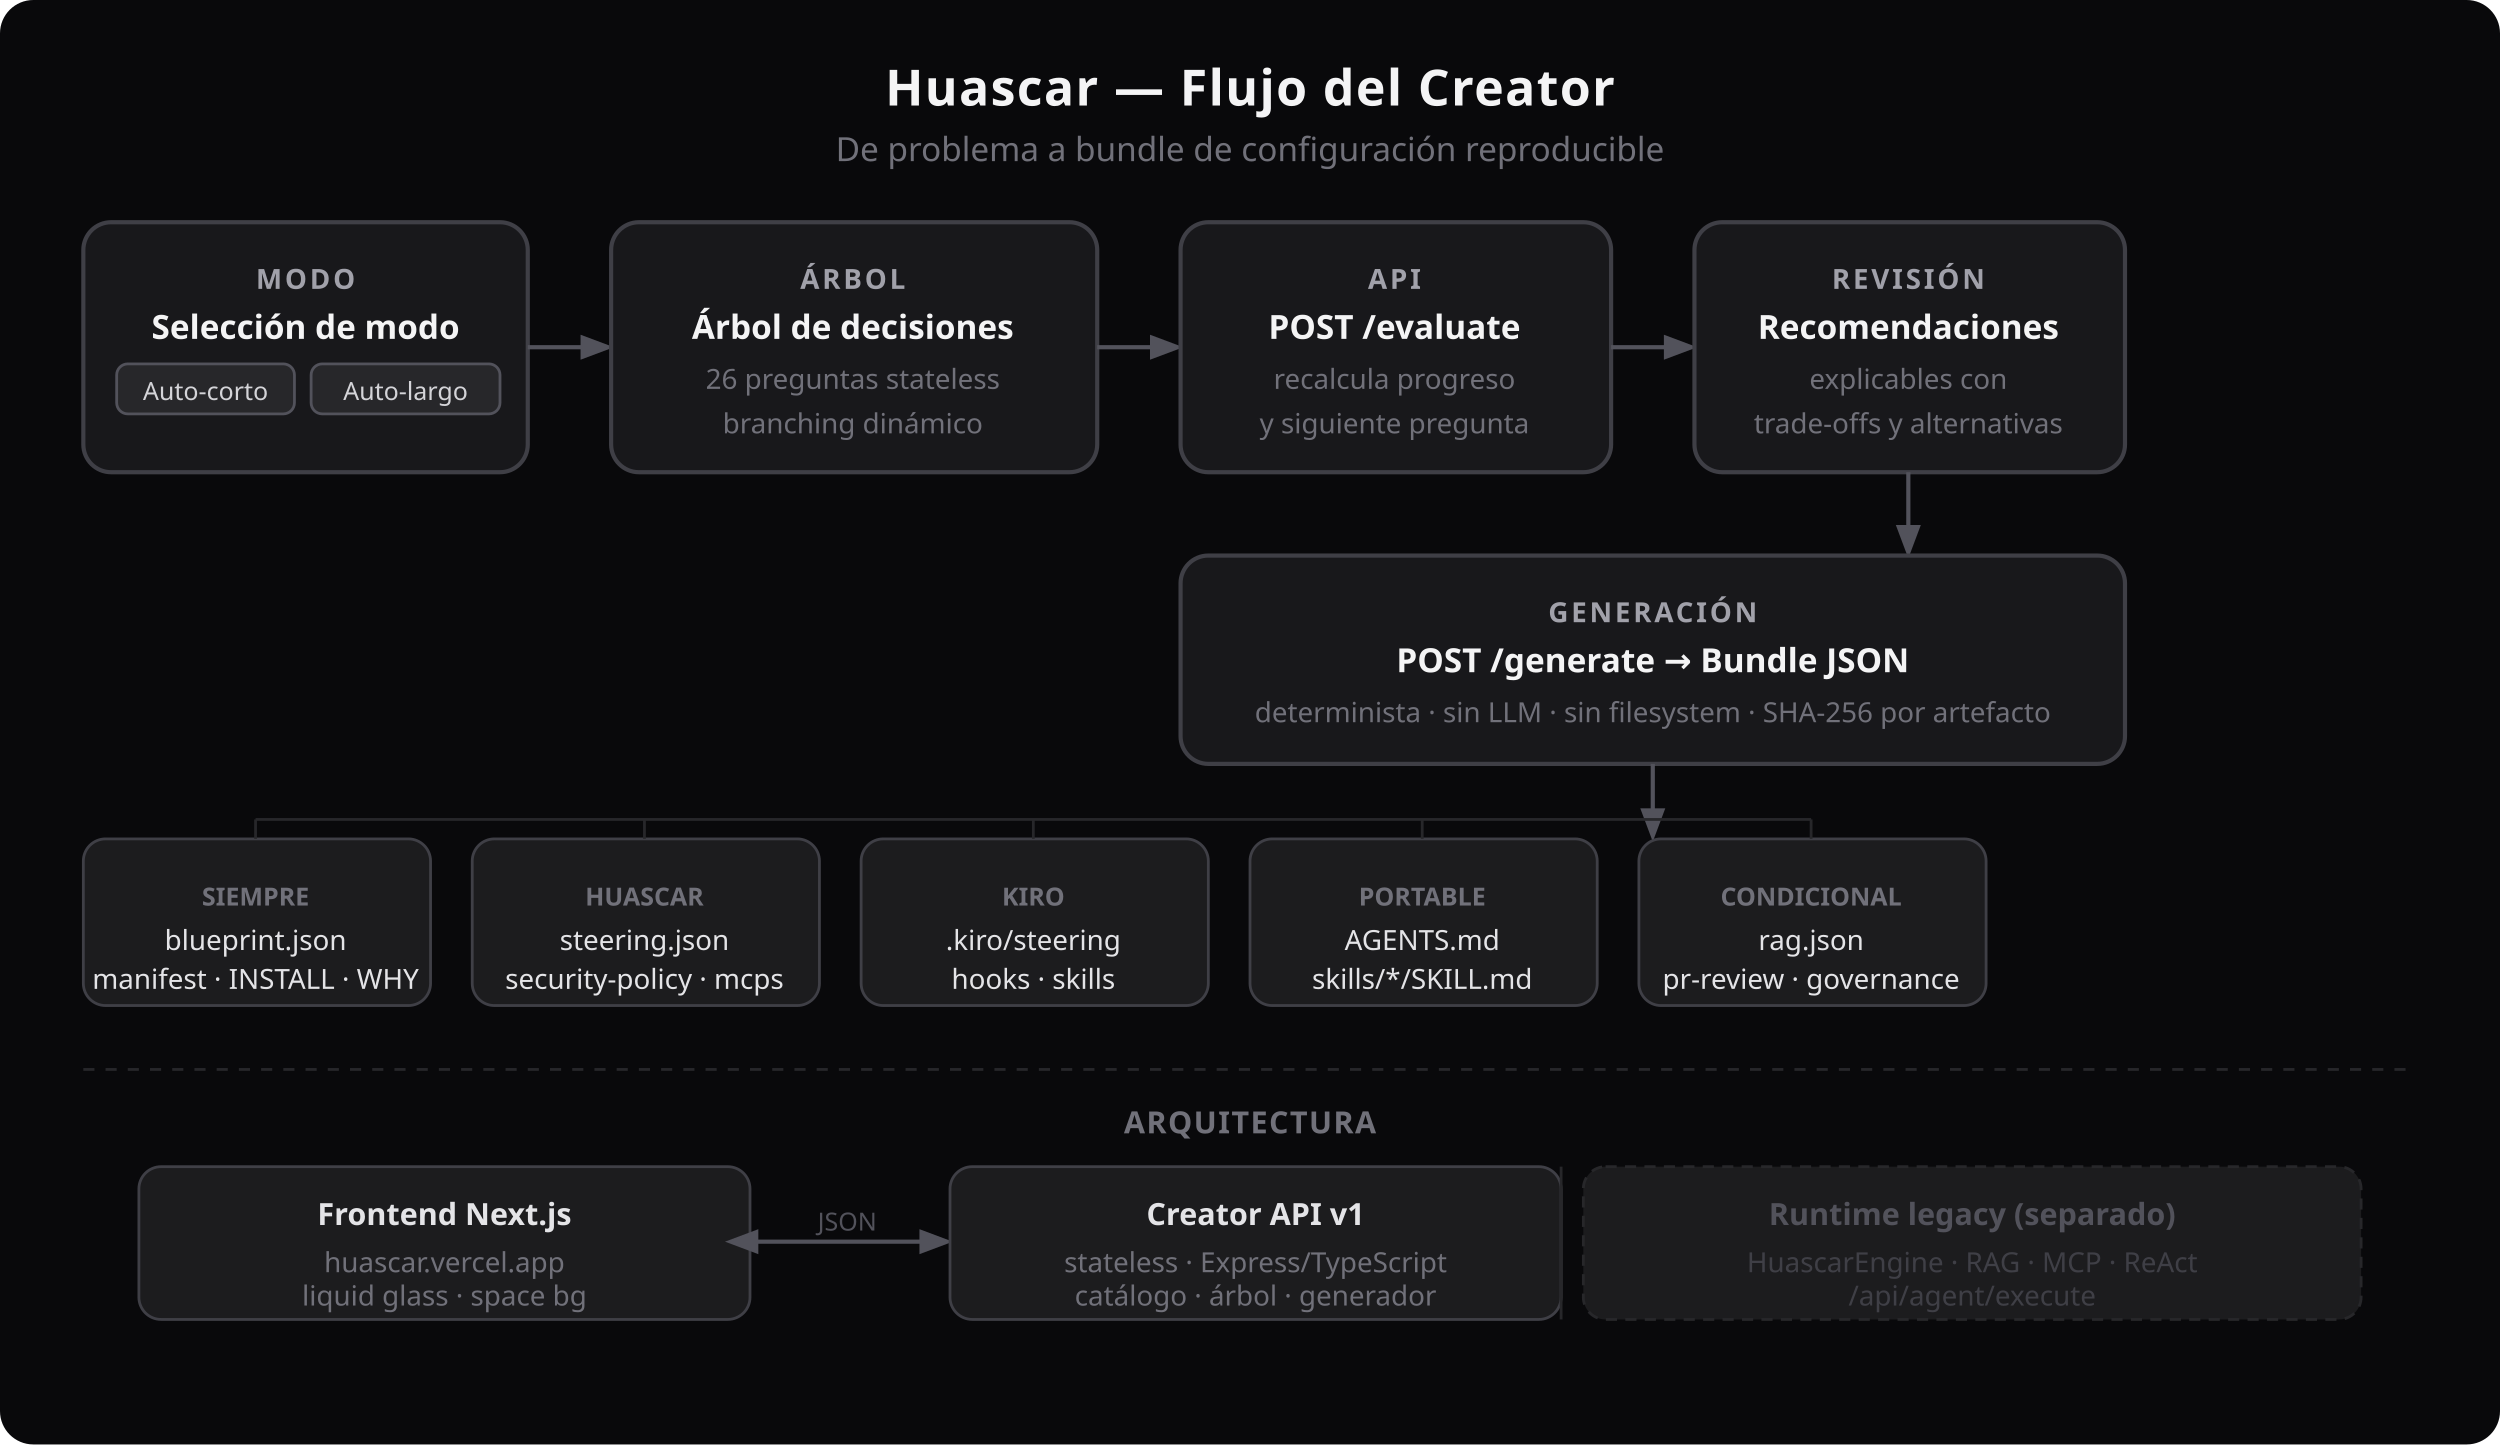
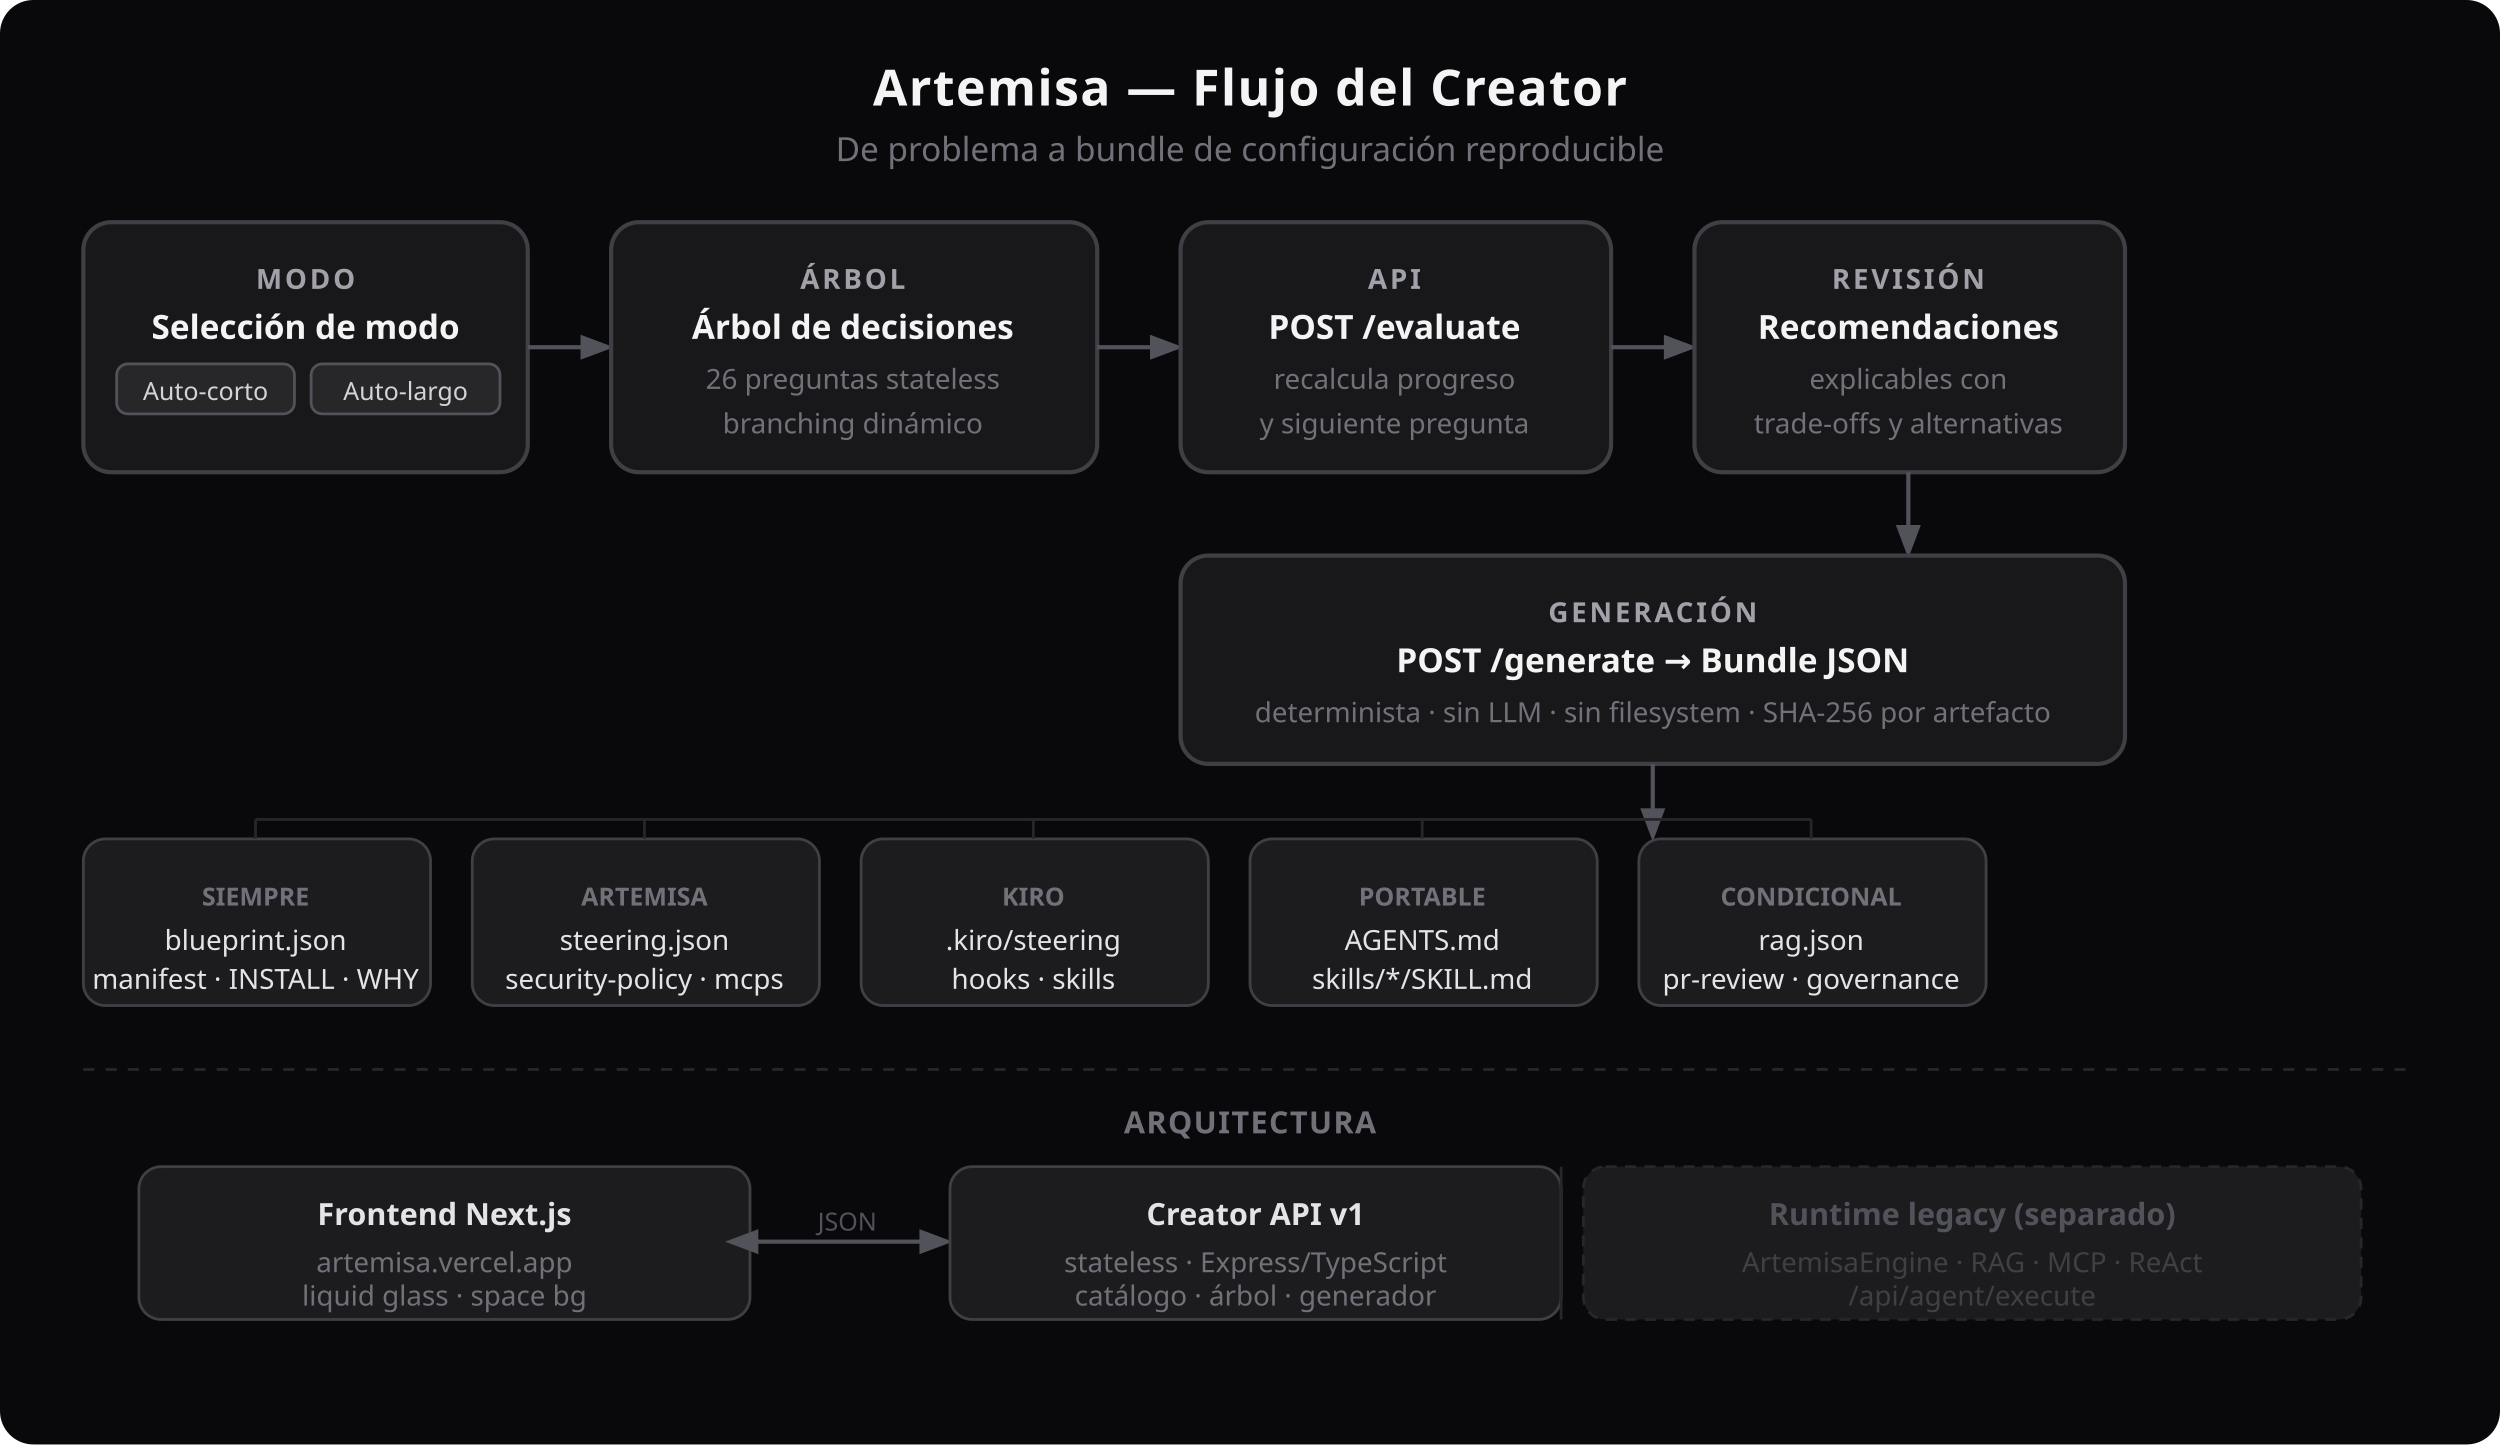
<svg xmlns="http://www.w3.org/2000/svg" viewBox="0 0 900 520" width="900" height="520" font-family="'Segoe UI', system-ui, sans-serif">
  <rect width="900" height="520" fill="#09090b" rx="12" />
-   <text x="450" y="38" text-anchor="middle" fill="#f4f4f5" font-size="18" font-weight="700" letter-spacing="0.5">Huascar — Flujo del Creator</text>
+   <text x="450" y="38" text-anchor="middle" fill="#f4f4f5" font-size="18" font-weight="700" letter-spacing="0.5">Artemisa — Flujo del Creator</text>
  <text x="450" y="58" text-anchor="middle" fill="#71717a" font-size="12">De problema a bundle de configuración reproducible</text>
  <rect x="30" y="80" width="160" height="90" rx="10" fill="#18181b" stroke="#3f3f46" stroke-width="1.5" />
  <text x="110" y="104" text-anchor="middle" fill="#a1a1aa" font-size="10" font-weight="600" letter-spacing="1">MODO</text>
  <text x="110" y="122" text-anchor="middle" fill="#f4f4f5" font-size="12" font-weight="600">Selección de modo</text>
  <rect x="42" y="131" width="64" height="18" rx="4" fill="#27272a" stroke="#52525b" stroke-width="1" />
  <text x="74" y="144" text-anchor="middle" fill="#d4d4d8" font-size="9">Auto-corto</text>
  <rect x="112" y="131" width="68" height="18" rx="4" fill="#27272a" stroke="#52525b" stroke-width="1" />
  <text x="146" y="144" text-anchor="middle" fill="#d4d4d8" font-size="9">Auto-largo</text>
  <line x1="190" y1="125" x2="218" y2="125" stroke="#52525b" stroke-width="1.5" marker-end="url(#arrow)" />
  <rect x="220" y="80" width="175" height="90" rx="10" fill="#18181b" stroke="#3f3f46" stroke-width="1.5" />
  <text x="307" y="104" text-anchor="middle" fill="#a1a1aa" font-size="10" font-weight="600" letter-spacing="1">ÁRBOL</text>
  <text x="307" y="122" text-anchor="middle" fill="#f4f4f5" font-size="12" font-weight="600">Árbol de decisiones</text>
  <text x="307" y="140" text-anchor="middle" fill="#71717a" font-size="10">26 preguntas stateless</text>
  <text x="307" y="156" text-anchor="middle" fill="#71717a" font-size="10">branching dinámico</text>
  <line x1="395" y1="125" x2="423" y2="125" stroke="#52525b" stroke-width="1.5" marker-end="url(#arrow)" />
  <rect x="425" y="80" width="155" height="90" rx="10" fill="#18181b" stroke="#3f3f46" stroke-width="1.5" />
  <text x="502" y="104" text-anchor="middle" fill="#a1a1aa" font-size="10" font-weight="600" letter-spacing="1">API</text>
  <text x="502" y="122" text-anchor="middle" fill="#f4f4f5" font-size="12" font-weight="600">POST /evaluate</text>
  <text x="502" y="140" text-anchor="middle" fill="#71717a" font-size="10">recalcula progreso</text>
  <text x="502" y="156" text-anchor="middle" fill="#71717a" font-size="10">y siguiente pregunta</text>
  <line x1="580" y1="125" x2="608" y2="125" stroke="#52525b" stroke-width="1.5" marker-end="url(#arrow)" />
  <rect x="610" y="80" width="155" height="90" rx="10" fill="#18181b" stroke="#3f3f46" stroke-width="1.5" />
  <text x="687" y="104" text-anchor="middle" fill="#a1a1aa" font-size="10" font-weight="600" letter-spacing="1">REVISIÓN</text>
  <text x="687" y="122" text-anchor="middle" fill="#f4f4f5" font-size="12" font-weight="600">Recomendaciones</text>
  <text x="687" y="140" text-anchor="middle" fill="#71717a" font-size="10">explicables con</text>
  <text x="687" y="156" text-anchor="middle" fill="#71717a" font-size="10">trade-offs y alternativas</text>
  <line x1="687" y1="170" x2="687" y2="198" stroke="#52525b" stroke-width="1.5" marker-end="url(#arrow)" />
  <rect x="425" y="200" width="340" height="75" rx="10" fill="#18181b" stroke="#3f3f46" stroke-width="1.5" />
  <text x="595" y="224" text-anchor="middle" fill="#a1a1aa" font-size="10" font-weight="600" letter-spacing="1">GENERACIÓN</text>
  <text x="595" y="242" text-anchor="middle" fill="#f4f4f5" font-size="12" font-weight="600">POST /generate → Bundle JSON</text>
  <text x="595" y="260" text-anchor="middle" fill="#71717a" font-size="10">determinista · sin LLM · sin filesystem · SHA-256 por artefacto</text>
  <line x1="595" y1="275" x2="595" y2="300" stroke="#52525b" stroke-width="1.5" marker-end="url(#arrow)" />
  <rect x="30" y="302" width="125" height="60" rx="8" fill="#1c1c1e" stroke="#3f3f46" stroke-width="1" />
  <text x="92" y="326" text-anchor="middle" fill="#71717a" font-size="9" font-weight="600">SIEMPRE</text>
  <text x="92" y="342" text-anchor="middle" fill="#e4e4e7" font-size="10" font-weight="500">blueprint.json</text>
  <text x="92" y="356" text-anchor="middle" fill="#e4e4e7" font-size="10">manifest · INSTALL · WHY</text>
  <rect x="170" y="302" width="125" height="60" rx="8" fill="#1c1c1e" stroke="#3f3f46" stroke-width="1" />
-   <text x="232" y="326" text-anchor="middle" fill="#71717a" font-size="9" font-weight="600">HUASCAR</text>
+   <text x="232" y="326" text-anchor="middle" fill="#71717a" font-size="9" font-weight="600">ARTEMISA</text>
  <text x="232" y="342" text-anchor="middle" fill="#e4e4e7" font-size="10" font-weight="500">steering.json</text>
  <text x="232" y="356" text-anchor="middle" fill="#e4e4e7" font-size="10">security-policy · mcps</text>
  <rect x="310" y="302" width="125" height="60" rx="8" fill="#1c1c1e" stroke="#3f3f46" stroke-width="1" />
  <text x="372" y="326" text-anchor="middle" fill="#71717a" font-size="9" font-weight="600">KIRO</text>
  <text x="372" y="342" text-anchor="middle" fill="#e4e4e7" font-size="10" font-weight="500">.kiro/steering</text>
  <text x="372" y="356" text-anchor="middle" fill="#e4e4e7" font-size="10">hooks · skills</text>
  <rect x="450" y="302" width="125" height="60" rx="8" fill="#1c1c1e" stroke="#3f3f46" stroke-width="1" />
  <text x="512" y="326" text-anchor="middle" fill="#71717a" font-size="9" font-weight="600">PORTABLE</text>
  <text x="512" y="342" text-anchor="middle" fill="#e4e4e7" font-size="10" font-weight="500">AGENTS.md</text>
  <text x="512" y="356" text-anchor="middle" fill="#e4e4e7" font-size="10">skills/*/SKILL.md</text>
  <rect x="590" y="302" width="125" height="60" rx="8" fill="#1c1c1e" stroke="#3f3f46" stroke-width="1" />
  <text x="652" y="326" text-anchor="middle" fill="#71717a" font-size="9" font-weight="600">CONDICIONAL</text>
  <text x="652" y="342" text-anchor="middle" fill="#e4e4e7" font-size="10" font-weight="500">rag.json</text>
  <text x="652" y="356" text-anchor="middle" fill="#e4e4e7" font-size="10">pr-review · governance</text>
  <line x1="30" y1="385" x2="870" y2="385" stroke="#27272a" stroke-width="1" stroke-dasharray="4,4" />
  <text x="450" y="408" text-anchor="middle" fill="#71717a" font-size="11" font-weight="600" letter-spacing="0.5">ARQUITECTURA</text>
  <rect x="50" y="420" width="220" height="55" rx="8" fill="#1c1c1e" stroke="#3f3f46" stroke-width="1" />
  <text x="160" y="441" text-anchor="middle" fill="#e4e4e7" font-size="11" font-weight="600">Frontend Next.js</text>
-   <text x="160" y="458" text-anchor="middle" fill="#71717a" font-size="10">huascar.vercel.app</text>
+   <text x="160" y="458" text-anchor="middle" fill="#71717a" font-size="10">artemisa.vercel.app</text>
  <text x="160" y="470" text-anchor="middle" fill="#71717a" font-size="10">liquid glass · space bg</text>
  <line x1="270" y1="447" x2="340" y2="447" stroke="#52525b" stroke-width="1.5" marker-end="url(#arrow)" marker-start="url(#arrow-start)" />
  <text x="305" y="443" text-anchor="middle" fill="#52525b" font-size="9">JSON</text>
  <rect x="342" y="420" width="220" height="55" rx="8" fill="#1c1c1e" stroke="#3f3f46" stroke-width="1" />
  <text x="452" y="441" text-anchor="middle" fill="#e4e4e7" font-size="11" font-weight="600">Creator API v1</text>
  <text x="452" y="458" text-anchor="middle" fill="#71717a" font-size="10">stateless · Express/TypeScript</text>
  <text x="452" y="470" text-anchor="middle" fill="#71717a" font-size="10">catálogo · árbol · generador</text>
  <line x1="562" y1="420" x2="562" y2="475" stroke="#27272a" stroke-width="1" />
  <rect x="570" y="420" width="280" height="55" rx="8" fill="#1c1c1e" stroke="#27272a" stroke-width="1" stroke-dasharray="4,3" />
  <text x="710" y="441" text-anchor="middle" fill="#52525b" font-size="11" font-weight="600">Runtime legacy (separado)</text>
-   <text x="710" y="458" text-anchor="middle" fill="#3f3f46" font-size="10">HuascarEngine · RAG · MCP · ReAct</text>
+   <text x="710" y="458" text-anchor="middle" fill="#3f3f46" font-size="10">ArtemisaEngine · RAG · MCP · ReAct</text>
  <text x="710" y="470" text-anchor="middle" fill="#3f3f46" font-size="10">/api/agent/execute</text>
  <defs>
    <marker id="arrow" markerWidth="8" markerHeight="8" refX="6" refY="3" orient="auto">
      <path d="M0,0 L0,6 L8,3 z" fill="#52525b" />
    </marker>
    <marker id="arrow-start" markerWidth="8" markerHeight="8" refX="2" refY="3" orient="auto-start-reverse">
      <path d="M0,0 L0,6 L8,3 z" fill="#52525b" />
    </marker>
  </defs>
  <line x1="92" y1="302" x2="92" y2="295" stroke="#27272a" stroke-width="1" />
  <line x1="232" y1="302" x2="232" y2="295" stroke="#27272a" stroke-width="1" />
  <line x1="372" y1="302" x2="372" y2="295" stroke="#27272a" stroke-width="1" />
  <line x1="512" y1="302" x2="512" y2="295" stroke="#27272a" stroke-width="1" />
  <line x1="652" y1="302" x2="652" y2="295" stroke="#27272a" stroke-width="1" />
  <line x1="92" y1="295" x2="652" y2="295" stroke="#27272a" stroke-width="1" />
</svg>
